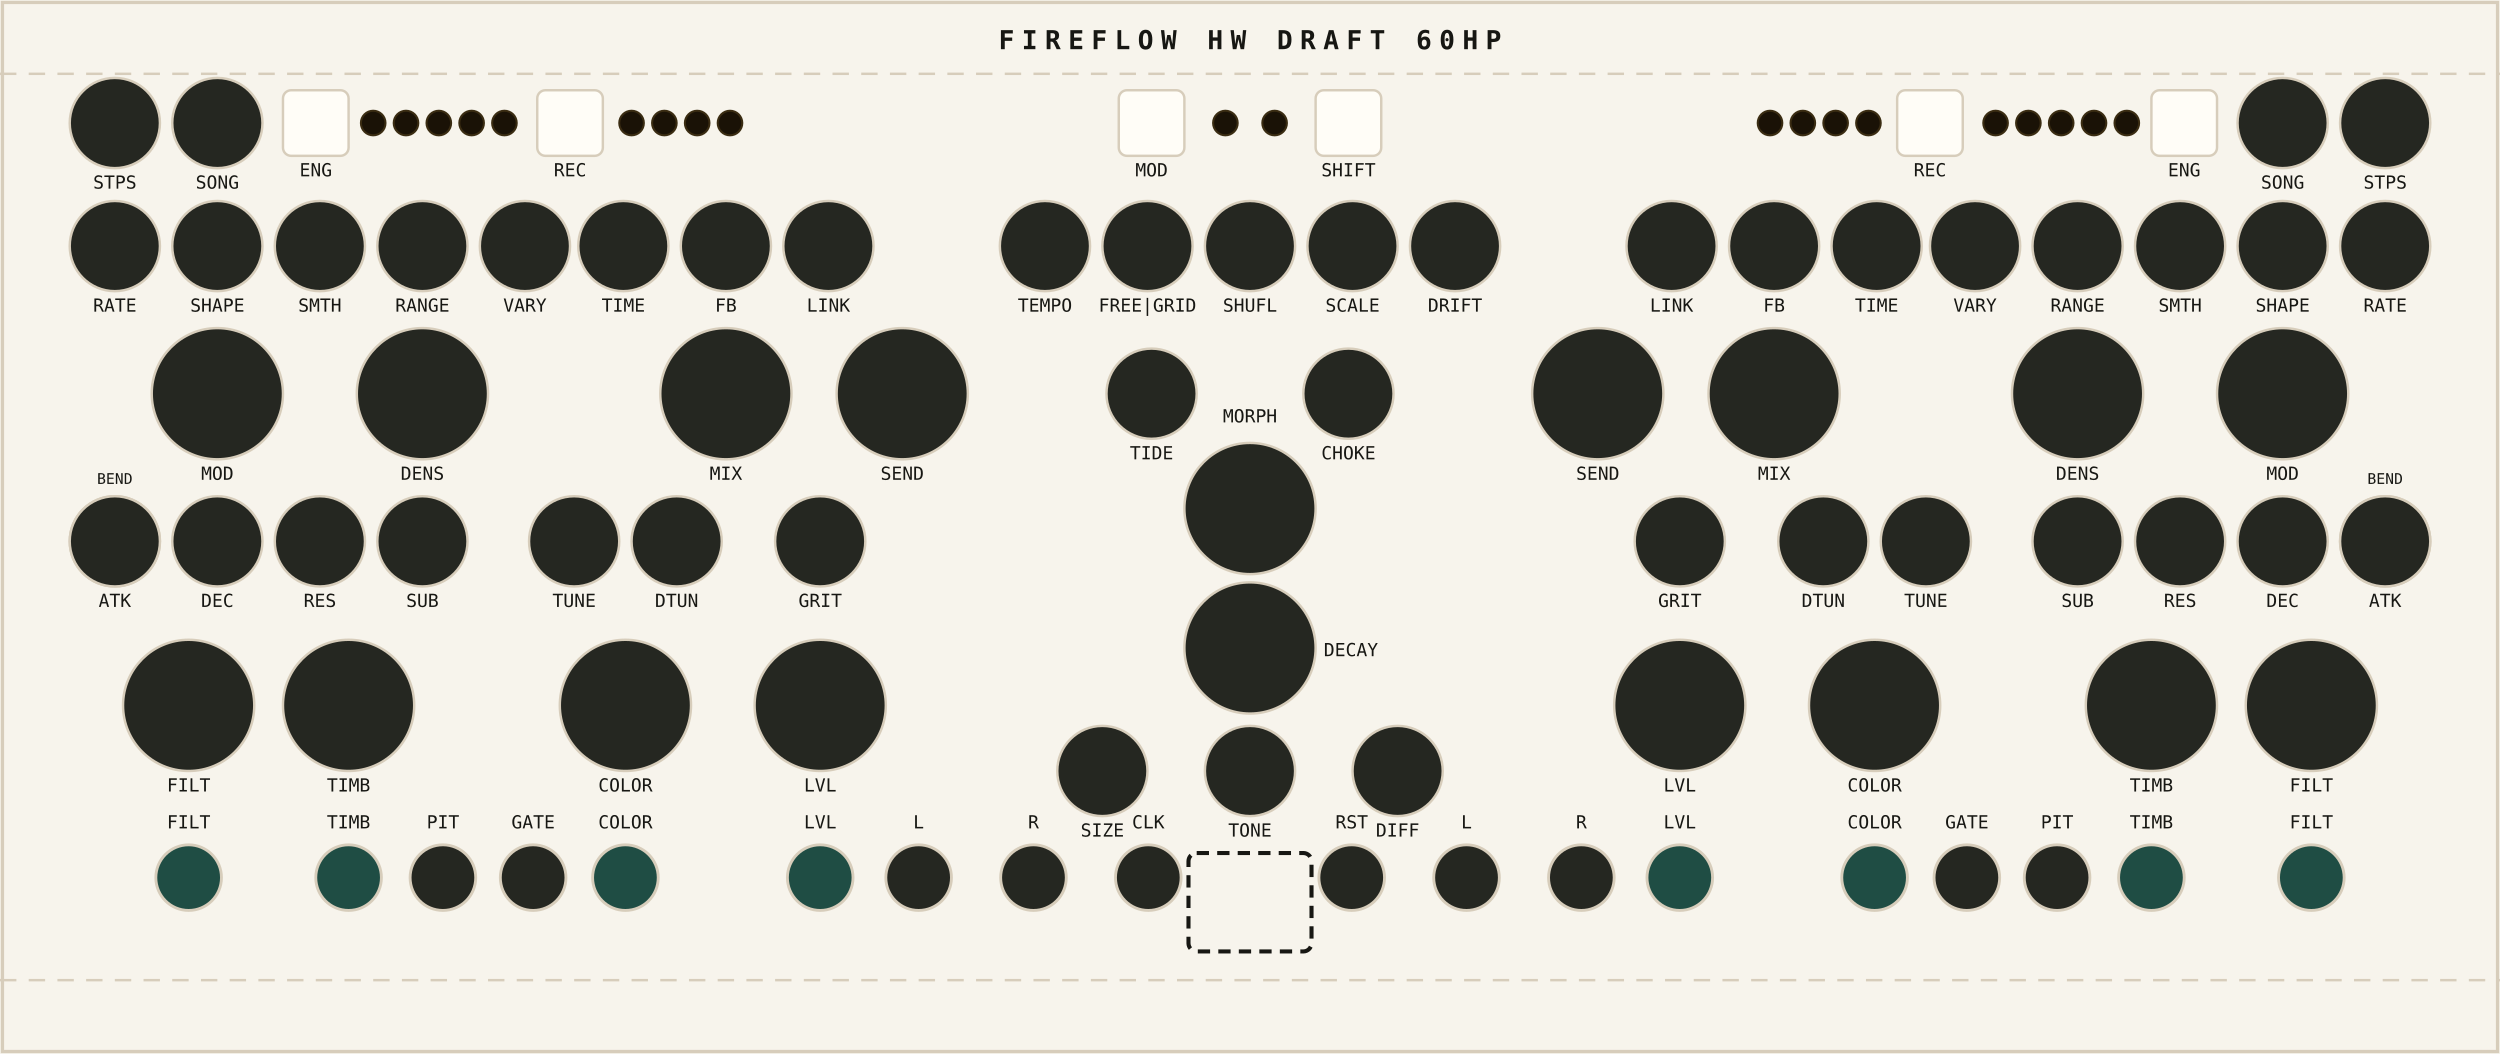
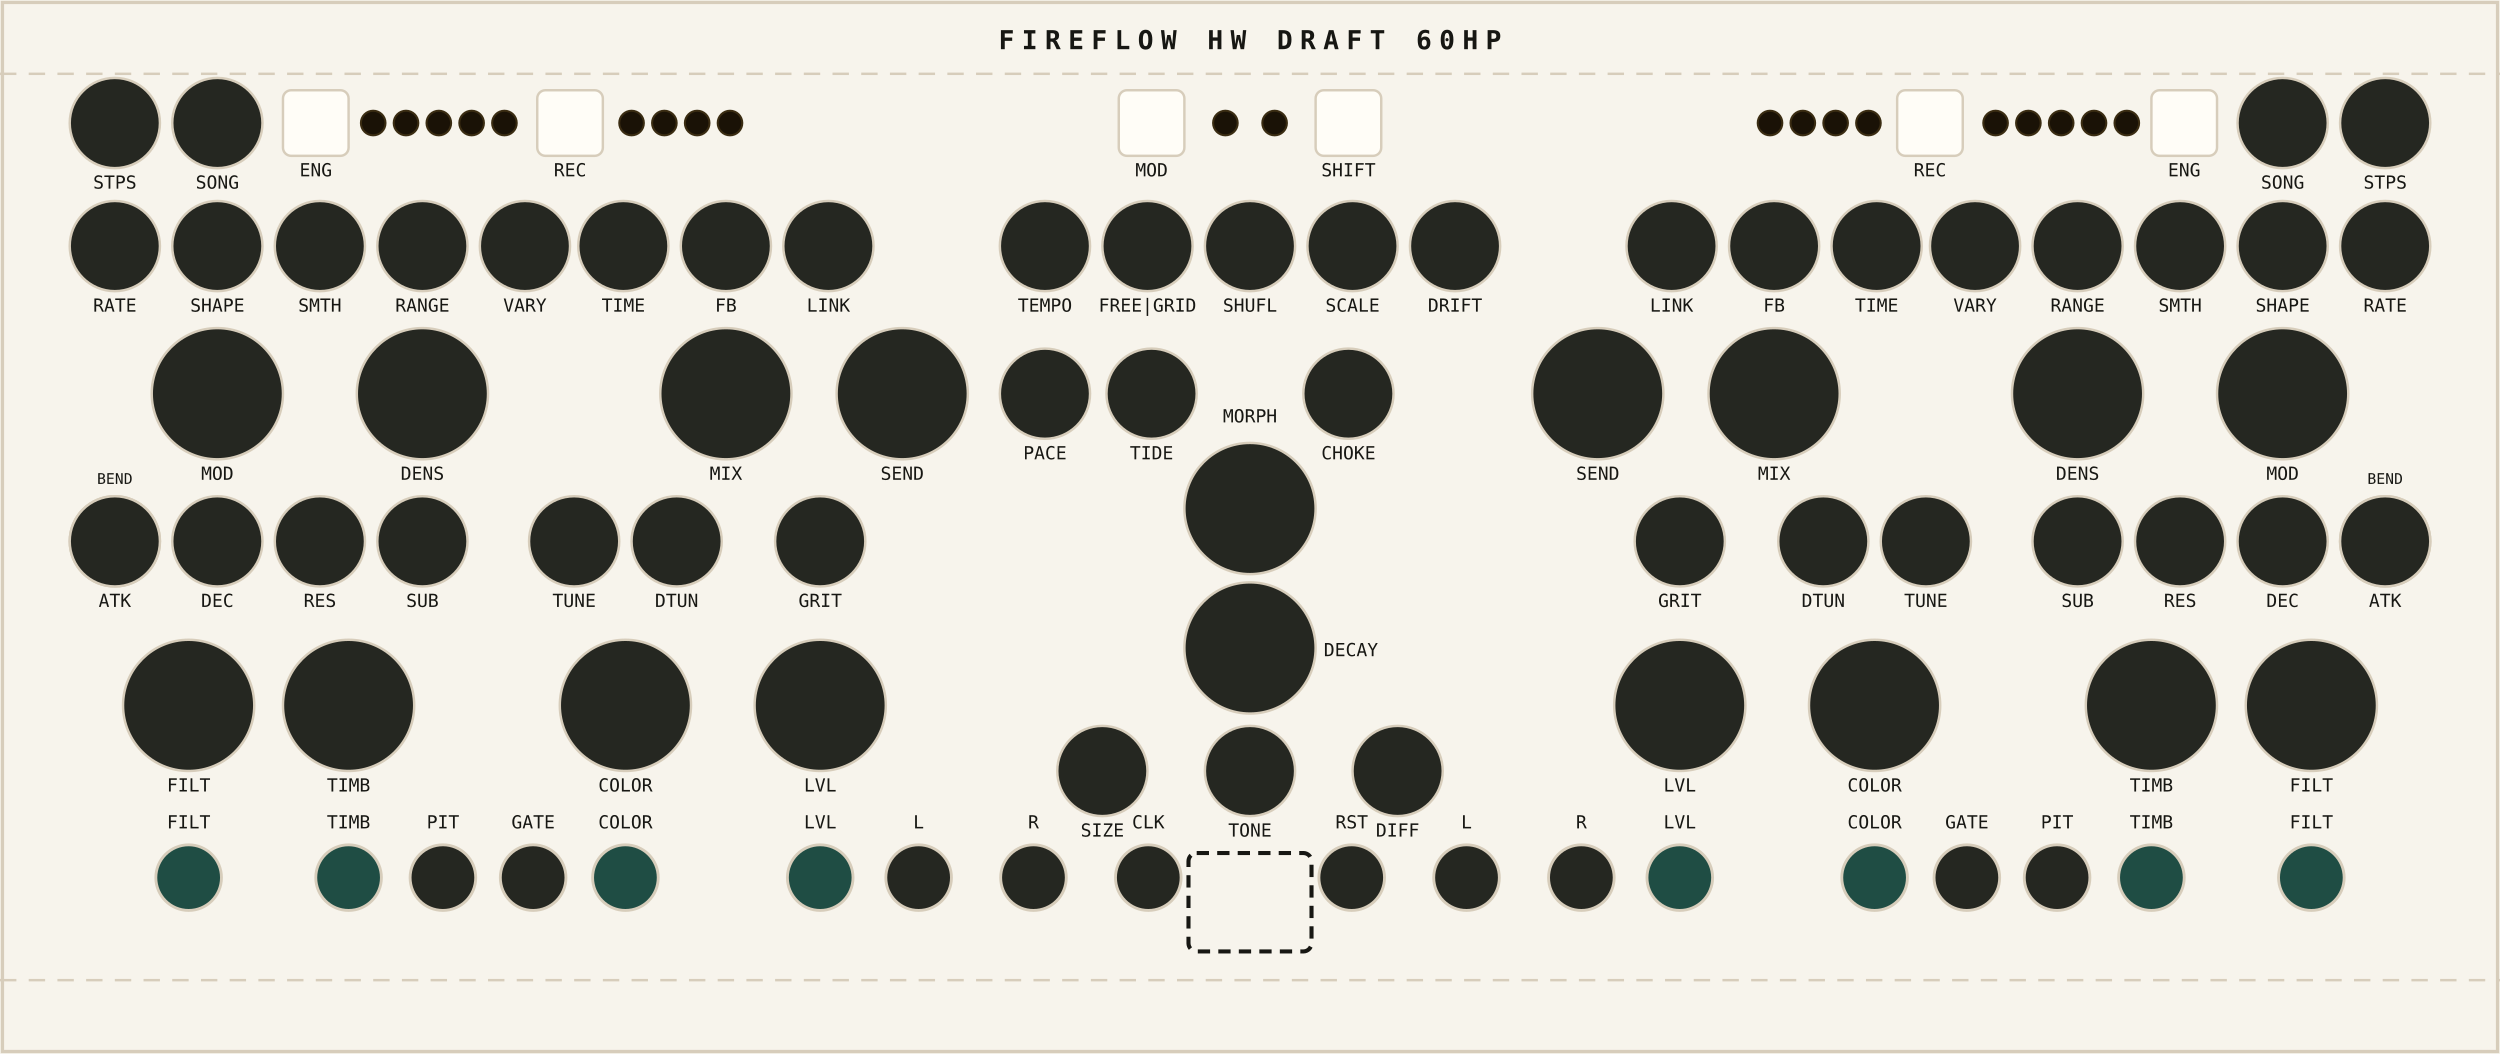
<svg xmlns="http://www.w3.org/2000/svg" width="304.800mm" height="128.500mm" viewBox="0 0 304.800 128.500">
  <rect x="0" y="0" width="304.800" height="128.500" fill="#f7f4ec" />
  <rect x="0.3" y="0.3" width="304.200" height="127.900" fill="none" stroke="#d7cdbb" stroke-width="0.4" />
  <line x1="0" y1="9.000" x2="304.800" y2="9.000" stroke="#d7cdbb" stroke-width="0.3" stroke-dasharray="2,1.5" />
  <line x1="0" y1="119.500" x2="304.800" y2="119.500" stroke="#d7cdbb" stroke-width="0.3" stroke-dasharray="2,1.5" />
  <rect x="144.900" y="104.000" width="15.000" height="12.000" rx="1" fill="none" stroke="#171713" stroke-width="0.5" stroke-dasharray="1.5,1" />
  <circle cx="14.000" cy="30.000" r="5.500" fill="#252721" stroke="#d7cdbb" stroke-width="0.3" />
  <text x="14.000" y="38.000" fill="#171713" text-anchor="middle" font-family="monospace" font-size="2.2">RATE</text>
  <circle cx="26.500" cy="30.000" r="5.500" fill="#252721" stroke="#d7cdbb" stroke-width="0.3" />
  <text x="26.500" y="38.000" fill="#171713" text-anchor="middle" font-family="monospace" font-size="2.2">SHAPE</text>
  <circle cx="51.500" cy="48.000" r="8.000" fill="#252721" stroke="#d7cdbb" stroke-width="0.3" />
  <text x="51.500" y="58.500" fill="#171713" text-anchor="middle" font-family="monospace" font-size="2.2">DENS</text>
  <circle cx="39.000" cy="30.000" r="5.500" fill="#252721" stroke="#d7cdbb" stroke-width="0.3" />
  <text x="39.000" y="38.000" fill="#171713" text-anchor="middle" font-family="monospace" font-size="2.2">SMTH</text>
  <circle cx="51.500" cy="30.000" r="5.500" fill="#252721" stroke="#d7cdbb" stroke-width="0.3" />
  <text x="51.500" y="38.000" fill="#171713" text-anchor="middle" font-family="monospace" font-size="2.2">RANGE</text>
  <circle cx="64.000" cy="30.000" r="5.500" fill="#252721" stroke="#d7cdbb" stroke-width="0.3" />
  <text x="64.000" y="38.000" fill="#171713" text-anchor="middle" font-family="monospace" font-size="2.2">VARY</text>
  <circle cx="26.500" cy="48.000" r="8.000" fill="#252721" stroke="#d7cdbb" stroke-width="0.3" />
  <text x="26.500" y="58.500" fill="#171713" text-anchor="middle" font-family="monospace" font-size="2.2">MOD</text>
  <circle cx="70.000" cy="66.000" r="5.500" fill="#252721" stroke="#d7cdbb" stroke-width="0.3" />
  <text x="70.000" y="74.000" fill="#171713" text-anchor="middle" font-family="monospace" font-size="2.2">TUNE</text>
  <circle cx="14.000" cy="66.000" r="5.500" fill="#252721" stroke="#d7cdbb" stroke-width="0.3" />
  <text x="14.000" y="74.000" fill="#171713" text-anchor="middle" font-family="monospace" font-size="2.2">ATK</text>
  <circle cx="26.500" cy="66.000" r="5.500" fill="#252721" stroke="#d7cdbb" stroke-width="0.3" />
  <text x="26.500" y="74.000" fill="#171713" text-anchor="middle" font-family="monospace" font-size="2.2">DEC</text>
  <circle cx="39.000" cy="66.000" r="5.500" fill="#252721" stroke="#d7cdbb" stroke-width="0.3" />
  <text x="39.000" y="74.000" fill="#171713" text-anchor="middle" font-family="monospace" font-size="2.2">RES</text>
  <circle cx="51.500" cy="66.000" r="5.500" fill="#252721" stroke="#d7cdbb" stroke-width="0.3" />
  <text x="51.500" y="74.000" fill="#171713" text-anchor="middle" font-family="monospace" font-size="2.2">SUB</text>
  <circle cx="42.500" cy="86.000" r="8.000" fill="#252721" stroke="#d7cdbb" stroke-width="0.3" />
  <text x="42.500" y="96.500" fill="#171713" text-anchor="middle" font-family="monospace" font-size="2.2">TIMB</text>
  <circle cx="88.500" cy="48.000" r="8.000" fill="#252721" stroke="#d7cdbb" stroke-width="0.3" />
  <text x="88.500" y="58.500" fill="#171713" text-anchor="middle" font-family="monospace" font-size="2.2">MIX</text>
  <circle cx="100.000" cy="66.000" r="5.500" fill="#252721" stroke="#d7cdbb" stroke-width="0.3" />
  <text x="100.000" y="74.000" fill="#171713" text-anchor="middle" font-family="monospace" font-size="2.2">GRIT</text>
  <circle cx="100.000" cy="86.000" r="8.000" fill="#252721" stroke="#d7cdbb" stroke-width="0.3" />
  <text x="100.000" y="96.500" fill="#171713" text-anchor="middle" font-family="monospace" font-size="2.2">LVL</text>
  <circle cx="14.000" cy="15.000" r="5.500" fill="#252721" stroke="#d7cdbb" stroke-width="0.3" />
  <text x="14.000" y="23.000" fill="#171713" text-anchor="middle" font-family="monospace" font-size="2.2">STPS</text>
  <rect x="34.500" y="11.000" width="8.000" height="8.000" rx="1.0" fill="#fffdf7" stroke="#d7cdbb" stroke-width="0.3" />
  <text x="38.500" y="21.500" fill="#171713" text-anchor="middle" font-family="monospace" font-size="2.2">ENG</text>
  <circle cx="82.500" cy="66.000" r="5.500" fill="#252721" stroke="#d7cdbb" stroke-width="0.3" />
  <text x="82.500" y="74.000" fill="#171713" text-anchor="middle" font-family="monospace" font-size="2.2">DTUN</text>
  <circle cx="26.500" cy="15.000" r="5.500" fill="#252721" stroke="#d7cdbb" stroke-width="0.3" />
  <text x="26.500" y="23.000" fill="#171713" text-anchor="middle" font-family="monospace" font-size="2.2">SONG</text>
  <circle cx="290.800" cy="30.000" r="5.500" fill="#252721" stroke="#d7cdbb" stroke-width="0.3" />
  <text x="290.800" y="38.000" fill="#171713" text-anchor="middle" font-family="monospace" font-size="2.2">RATE</text>
  <circle cx="278.300" cy="30.000" r="5.500" fill="#252721" stroke="#d7cdbb" stroke-width="0.3" />
  <text x="278.300" y="38.000" fill="#171713" text-anchor="middle" font-family="monospace" font-size="2.2">SHAPE</text>
  <circle cx="253.300" cy="48.000" r="8.000" fill="#252721" stroke="#d7cdbb" stroke-width="0.3" />
  <text x="253.300" y="58.500" fill="#171713" text-anchor="middle" font-family="monospace" font-size="2.2">DENS</text>
  <circle cx="265.800" cy="30.000" r="5.500" fill="#252721" stroke="#d7cdbb" stroke-width="0.3" />
  <text x="265.800" y="38.000" fill="#171713" text-anchor="middle" font-family="monospace" font-size="2.2">SMTH</text>
  <circle cx="253.300" cy="30.000" r="5.500" fill="#252721" stroke="#d7cdbb" stroke-width="0.3" />
  <text x="253.300" y="38.000" fill="#171713" text-anchor="middle" font-family="monospace" font-size="2.2">RANGE</text>
  <circle cx="240.800" cy="30.000" r="5.500" fill="#252721" stroke="#d7cdbb" stroke-width="0.3" />
  <text x="240.800" y="38.000" fill="#171713" text-anchor="middle" font-family="monospace" font-size="2.2">VARY</text>
  <circle cx="278.300" cy="48.000" r="8.000" fill="#252721" stroke="#d7cdbb" stroke-width="0.3" />
  <text x="278.300" y="58.500" fill="#171713" text-anchor="middle" font-family="monospace" font-size="2.2">MOD</text>
  <circle cx="234.800" cy="66.000" r="5.500" fill="#252721" stroke="#d7cdbb" stroke-width="0.3" />
  <text x="234.800" y="74.000" fill="#171713" text-anchor="middle" font-family="monospace" font-size="2.2">TUNE</text>
  <circle cx="290.800" cy="66.000" r="5.500" fill="#252721" stroke="#d7cdbb" stroke-width="0.3" />
  <text x="290.800" y="74.000" fill="#171713" text-anchor="middle" font-family="monospace" font-size="2.2">ATK</text>
  <circle cx="278.300" cy="66.000" r="5.500" fill="#252721" stroke="#d7cdbb" stroke-width="0.3" />
  <text x="278.300" y="74.000" fill="#171713" text-anchor="middle" font-family="monospace" font-size="2.2">DEC</text>
  <circle cx="265.800" cy="66.000" r="5.500" fill="#252721" stroke="#d7cdbb" stroke-width="0.3" />
  <text x="265.800" y="74.000" fill="#171713" text-anchor="middle" font-family="monospace" font-size="2.2">RES</text>
  <circle cx="253.300" cy="66.000" r="5.500" fill="#252721" stroke="#d7cdbb" stroke-width="0.3" />
  <text x="253.300" y="74.000" fill="#171713" text-anchor="middle" font-family="monospace" font-size="2.2">SUB</text>
  <circle cx="262.300" cy="86.000" r="8.000" fill="#252721" stroke="#d7cdbb" stroke-width="0.3" />
  <text x="262.300" y="96.500" fill="#171713" text-anchor="middle" font-family="monospace" font-size="2.2">TIMB</text>
  <circle cx="216.300" cy="48.000" r="8.000" fill="#252721" stroke="#d7cdbb" stroke-width="0.3" />
  <text x="216.300" y="58.500" fill="#171713" text-anchor="middle" font-family="monospace" font-size="2.2">MIX</text>
  <circle cx="204.800" cy="66.000" r="5.500" fill="#252721" stroke="#d7cdbb" stroke-width="0.3" />
  <text x="204.800" y="74.000" fill="#171713" text-anchor="middle" font-family="monospace" font-size="2.2">GRIT</text>
  <circle cx="204.800" cy="86.000" r="8.000" fill="#252721" stroke="#d7cdbb" stroke-width="0.3" />
  <text x="204.800" y="96.500" fill="#171713" text-anchor="middle" font-family="monospace" font-size="2.2">LVL</text>
  <circle cx="290.800" cy="15.000" r="5.500" fill="#252721" stroke="#d7cdbb" stroke-width="0.3" />
  <text x="290.800" y="23.000" fill="#171713" text-anchor="middle" font-family="monospace" font-size="2.2">STPS</text>
  <rect x="262.300" y="11.000" width="8.000" height="8.000" rx="1.0" fill="#fffdf7" stroke="#d7cdbb" stroke-width="0.3" />
  <text x="266.300" y="21.500" fill="#171713" text-anchor="middle" font-family="monospace" font-size="2.2">ENG</text>
  <circle cx="222.300" cy="66.000" r="5.500" fill="#252721" stroke="#d7cdbb" stroke-width="0.3" />
  <text x="222.300" y="74.000" fill="#171713" text-anchor="middle" font-family="monospace" font-size="2.2">DTUN</text>
  <circle cx="278.300" cy="15.000" r="5.500" fill="#252721" stroke="#d7cdbb" stroke-width="0.3" />
  <text x="278.300" y="23.000" fill="#171713" text-anchor="middle" font-family="monospace" font-size="2.2">SONG</text>
  <circle cx="152.400" cy="62.000" r="8.000" fill="#252721" stroke="#d7cdbb" stroke-width="0.3" />
  <text x="152.400" y="51.500" fill="#171713" text-anchor="middle" font-family="monospace" font-size="2.2">MORPH</text>
  <circle cx="127.400" cy="30.000" r="5.500" fill="#252721" stroke="#d7cdbb" stroke-width="0.3" />
  <text x="127.400" y="38.000" fill="#171713" text-anchor="middle" font-family="monospace" font-size="2.2">TEMPO</text>
  <circle cx="139.900" cy="30.000" r="5.500" fill="#252721" stroke="#d7cdbb" stroke-width="0.3" />
  <text x="139.900" y="38.000" fill="#171713" text-anchor="middle" font-family="monospace" font-size="2.2">FREE|GRID</text>
  <circle cx="164.900" cy="30.000" r="5.500" fill="#252721" stroke="#d7cdbb" stroke-width="0.3" />
  <text x="164.900" y="38.000" fill="#171713" text-anchor="middle" font-family="monospace" font-size="2.2">SCALE</text>
  <circle cx="177.400" cy="30.000" r="5.500" fill="#252721" stroke="#d7cdbb" stroke-width="0.3" />
  <text x="177.400" y="38.000" fill="#171713" text-anchor="middle" font-family="monospace" font-size="2.2">DRIFT</text>
  <circle cx="134.400" cy="94.000" r="5.500" fill="#252721" stroke="#d7cdbb" stroke-width="0.3" />
  <text x="134.400" y="102.000" fill="#171713" text-anchor="middle" font-family="monospace" font-size="2.2">SIZE</text>
  <circle cx="152.400" cy="79.000" r="8.000" fill="#252721" stroke="#d7cdbb" stroke-width="0.3" />
  <text x="161.400" y="80.000" fill="#171713" text-anchor="start" font-family="monospace" font-size="2.2">DECAY</text>
  <circle cx="152.400" cy="94.000" r="5.500" fill="#252721" stroke="#d7cdbb" stroke-width="0.3" />
  <text x="152.400" y="102.000" fill="#171713" text-anchor="middle" font-family="monospace" font-size="2.2">TONE</text>
  <circle cx="170.400" cy="94.000" r="5.500" fill="#252721" stroke="#d7cdbb" stroke-width="0.3" />
  <text x="170.400" y="102.000" fill="#171713" text-anchor="middle" font-family="monospace" font-size="2.2">DIFF</text>
  <circle cx="164.400" cy="48.000" r="5.500" fill="#252721" stroke="#d7cdbb" stroke-width="0.3" />
  <text x="164.400" y="56.000" fill="#171713" text-anchor="middle" font-family="monospace" font-size="2.2">CHOKE</text>
  <circle cx="23.000" cy="86.000" r="8.000" fill="#252721" stroke="#d7cdbb" stroke-width="0.3" />
  <text x="23.000" y="96.500" fill="#171713" text-anchor="middle" font-family="monospace" font-size="2.2">FILT</text>
  <circle cx="281.800" cy="86.000" r="8.000" fill="#252721" stroke="#d7cdbb" stroke-width="0.3" />
  <text x="281.800" y="96.500" fill="#171713" text-anchor="middle" font-family="monospace" font-size="2.2">FILT</text>
  <circle cx="140.400" cy="48.000" r="5.500" fill="#252721" stroke="#d7cdbb" stroke-width="0.3" />
  <text x="140.400" y="56.000" fill="#171713" text-anchor="middle" font-family="monospace" font-size="2.2">TIDE</text>
  <circle cx="76.000" cy="30.000" r="5.500" fill="#252721" stroke="#d7cdbb" stroke-width="0.3" />
  <text x="76.000" y="38.000" fill="#171713" text-anchor="middle" font-family="monospace" font-size="2.2">TIME</text>
  <circle cx="228.800" cy="30.000" r="5.500" fill="#252721" stroke="#d7cdbb" stroke-width="0.3" />
  <text x="228.800" y="38.000" fill="#171713" text-anchor="middle" font-family="monospace" font-size="2.2">TIME</text>
  <circle cx="88.500" cy="30.000" r="5.500" fill="#252721" stroke="#d7cdbb" stroke-width="0.3" />
  <text x="88.500" y="38.000" fill="#171713" text-anchor="middle" font-family="monospace" font-size="2.2">FB</text>
  <circle cx="216.300" cy="30.000" r="5.500" fill="#252721" stroke="#d7cdbb" stroke-width="0.3" />
  <text x="216.300" y="38.000" fill="#171713" text-anchor="middle" font-family="monospace" font-size="2.2">FB</text>
  <circle cx="76.250" cy="86.000" r="8.000" fill="#252721" stroke="#d7cdbb" stroke-width="0.3" />
  <text x="76.250" y="96.500" fill="#171713" text-anchor="middle" font-family="monospace" font-size="2.2">COLOR</text>
  <circle cx="228.550" cy="86.000" r="8.000" fill="#252721" stroke="#d7cdbb" stroke-width="0.3" />
  <text x="228.550" y="96.500" fill="#171713" text-anchor="middle" font-family="monospace" font-size="2.2">COLOR</text>
  <circle cx="101.000" cy="30.000" r="5.500" fill="#252721" stroke="#d7cdbb" stroke-width="0.3" />
  <text x="101.000" y="38.000" fill="#171713" text-anchor="middle" font-family="monospace" font-size="2.2">LINK</text>
  <circle cx="203.800" cy="30.000" r="5.500" fill="#252721" stroke="#d7cdbb" stroke-width="0.3" />
  <text x="203.800" y="38.000" fill="#171713" text-anchor="middle" font-family="monospace" font-size="2.2">LINK</text>
  <circle cx="14.000" cy="66.000" r="5.500" fill="#252721" stroke="#d7cdbb" stroke-width="0.3" />
  <text x="14.000" y="59.000" fill="#171713" text-anchor="middle" font-family="monospace" font-size="1.8">BEND</text>
  <circle cx="290.800" cy="66.000" r="5.500" fill="#252721" stroke="#d7cdbb" stroke-width="0.3" />
  <text x="290.800" y="59.000" fill="#171713" text-anchor="middle" font-family="monospace" font-size="1.8">BEND</text>
  <rect x="65.500" y="11.000" width="8.000" height="8.000" rx="1.0" fill="#fffdf7" stroke="#d7cdbb" stroke-width="0.3" />
  <text x="69.500" y="21.500" fill="#171713" text-anchor="middle" font-family="monospace" font-size="2.2">REC</text>
  <rect x="231.300" y="11.000" width="8.000" height="8.000" rx="1.0" fill="#fffdf7" stroke="#d7cdbb" stroke-width="0.3" />
  <text x="235.300" y="21.500" fill="#171713" text-anchor="middle" font-family="monospace" font-size="2.2">REC</text>
  <circle cx="110.000" cy="48.000" r="8.000" fill="#252721" stroke="#d7cdbb" stroke-width="0.3" />
  <text x="110.000" y="58.500" fill="#171713" text-anchor="middle" font-family="monospace" font-size="2.2">SEND</text>
  <circle cx="194.800" cy="48.000" r="8.000" fill="#252721" stroke="#d7cdbb" stroke-width="0.3" />
  <text x="194.800" y="58.500" fill="#171713" text-anchor="middle" font-family="monospace" font-size="2.2">SEND</text>
  <circle cx="152.400" cy="30.000" r="5.500" fill="#252721" stroke="#d7cdbb" stroke-width="0.3" />
  <text x="152.400" y="38.000" fill="#171713" text-anchor="middle" font-family="monospace" font-size="2.2">SHUFL</text>
+   <circle cx="127.400" cy="48.000" r="5.500" fill="#252721" stroke="#d7cdbb" stroke-width="0.3" />
+   <text x="127.400" y="56.000" fill="#171713" text-anchor="middle" font-family="monospace" font-size="2.2">PACE</text>
  <circle cx="112.000" cy="107.000" r="4.000" fill="#252721" stroke="#d7cdbb" stroke-width="0.35" />
  <text x="112.000" y="101.000" fill="#171713" text-anchor="middle" font-family="monospace" font-size="2.2">L</text>
  <circle cx="126.000" cy="107.000" r="4.000" fill="#252721" stroke="#d7cdbb" stroke-width="0.35" />
  <text x="126.000" y="101.000" fill="#171713" text-anchor="middle" font-family="monospace" font-size="2.2">R</text>
  <circle cx="140.000" cy="107.000" r="4.000" fill="#252721" stroke="#d7cdbb" stroke-width="0.35" />
  <text x="140.000" y="101.000" fill="#171713" text-anchor="middle" font-family="monospace" font-size="2.2">CLK</text>
  <circle cx="164.800" cy="107.000" r="4.000" fill="#252721" stroke="#d7cdbb" stroke-width="0.35" />
  <text x="164.800" y="101.000" fill="#171713" text-anchor="middle" font-family="monospace" font-size="2.2">RST</text>
  <circle cx="178.800" cy="107.000" r="4.000" fill="#252721" stroke="#d7cdbb" stroke-width="0.35" />
  <text x="178.800" y="101.000" fill="#171713" text-anchor="middle" font-family="monospace" font-size="2.2">L</text>
  <circle cx="192.800" cy="107.000" r="4.000" fill="#252721" stroke="#d7cdbb" stroke-width="0.35" />
  <text x="192.800" y="101.000" fill="#171713" text-anchor="middle" font-family="monospace" font-size="2.2">R</text>
  <circle cx="54.000" cy="107.000" r="4.000" fill="#252721" stroke="#d7cdbb" stroke-width="0.35" />
  <text x="54.000" y="101.000" fill="#171713" text-anchor="middle" font-family="monospace" font-size="2.2">PIT</text>
  <circle cx="65.000" cy="107.000" r="4.000" fill="#252721" stroke="#d7cdbb" stroke-width="0.35" />
  <text x="65.000" y="101.000" fill="#171713" text-anchor="middle" font-family="monospace" font-size="2.2">GATE</text>
  <circle cx="250.800" cy="107.000" r="4.000" fill="#252721" stroke="#d7cdbb" stroke-width="0.35" />
  <text x="250.800" y="101.000" fill="#171713" text-anchor="middle" font-family="monospace" font-size="2.2">PIT</text>
  <circle cx="239.800" cy="107.000" r="4.000" fill="#252721" stroke="#d7cdbb" stroke-width="0.35" />
  <text x="239.800" y="101.000" fill="#171713" text-anchor="middle" font-family="monospace" font-size="2.2">GATE</text>
  <circle cx="81.000" cy="15.000" r="1.500" fill="#1a1206" stroke="#3a2c12" stroke-width="0.25" />
  <circle cx="223.800" cy="15.000" r="1.500" fill="#1a1206" stroke="#3a2c12" stroke-width="0.25" />
  <circle cx="77.000" cy="15.000" r="1.500" fill="#1a1206" stroke="#3a2c12" stroke-width="0.25" />
  <circle cx="227.800" cy="15.000" r="1.500" fill="#1a1206" stroke="#3a2c12" stroke-width="0.25" />
  <rect x="136.400" y="11.000" width="8.000" height="8.000" rx="1.0" fill="#fffdf7" stroke="#d7cdbb" stroke-width="0.3" />
  <text x="140.400" y="21.500" fill="#171713" text-anchor="middle" font-family="monospace" font-size="2.2">MOD</text>
  <rect x="160.400" y="11.000" width="8.000" height="8.000" rx="1.0" fill="#fffdf7" stroke="#d7cdbb" stroke-width="0.3" />
  <text x="164.400" y="21.500" fill="#171713" text-anchor="middle" font-family="monospace" font-size="2.2">SHIFT</text>
  <circle cx="149.400" cy="15.000" r="1.500" fill="#1a1206" stroke="#3a2c12" stroke-width="0.25" />
  <circle cx="155.400" cy="15.000" r="1.500" fill="#1a1206" stroke="#3a2c12" stroke-width="0.25" />
  <circle cx="23.000" cy="107.000" r="4.000" fill="#1f4d44" stroke="#d7cdbb" stroke-width="0.35" />
  <text x="23.000" y="101.000" fill="#171713" text-anchor="middle" font-family="monospace" font-size="2.2">FILT</text>
  <circle cx="42.500" cy="107.000" r="4.000" fill="#1f4d44" stroke="#d7cdbb" stroke-width="0.35" />
  <text x="42.500" y="101.000" fill="#171713" text-anchor="middle" font-family="monospace" font-size="2.2">TIMB</text>
  <circle cx="76.250" cy="107.000" r="4.000" fill="#1f4d44" stroke="#d7cdbb" stroke-width="0.35" />
  <text x="76.250" y="101.000" fill="#171713" text-anchor="middle" font-family="monospace" font-size="2.2">COLOR</text>
  <circle cx="100.000" cy="107.000" r="4.000" fill="#1f4d44" stroke="#d7cdbb" stroke-width="0.35" />
  <text x="100.000" y="101.000" fill="#171713" text-anchor="middle" font-family="monospace" font-size="2.2">LVL</text>
  <circle cx="45.500" cy="15.000" r="1.500" fill="#1a1206" stroke="#3a2c12" stroke-width="0.25" />
  <circle cx="49.500" cy="15.000" r="1.500" fill="#1a1206" stroke="#3a2c12" stroke-width="0.25" />
  <circle cx="53.500" cy="15.000" r="1.500" fill="#1a1206" stroke="#3a2c12" stroke-width="0.25" />
  <circle cx="57.500" cy="15.000" r="1.500" fill="#1a1206" stroke="#3a2c12" stroke-width="0.25" />
  <circle cx="61.500" cy="15.000" r="1.500" fill="#1a1206" stroke="#3a2c12" stroke-width="0.25" />
  <circle cx="85.000" cy="15.000" r="1.500" fill="#1a1206" stroke="#3a2c12" stroke-width="0.25" />
  <circle cx="89.000" cy="15.000" r="1.500" fill="#1a1206" stroke="#3a2c12" stroke-width="0.25" />
  <circle cx="281.800" cy="107.000" r="4.000" fill="#1f4d44" stroke="#d7cdbb" stroke-width="0.35" />
  <text x="281.800" y="101.000" fill="#171713" text-anchor="middle" font-family="monospace" font-size="2.2">FILT</text>
  <circle cx="262.300" cy="107.000" r="4.000" fill="#1f4d44" stroke="#d7cdbb" stroke-width="0.35" />
  <text x="262.300" y="101.000" fill="#171713" text-anchor="middle" font-family="monospace" font-size="2.2">TIMB</text>
  <circle cx="228.550" cy="107.000" r="4.000" fill="#1f4d44" stroke="#d7cdbb" stroke-width="0.35" />
  <text x="228.550" y="101.000" fill="#171713" text-anchor="middle" font-family="monospace" font-size="2.2">COLOR</text>
  <circle cx="204.800" cy="107.000" r="4.000" fill="#1f4d44" stroke="#d7cdbb" stroke-width="0.35" />
  <text x="204.800" y="101.000" fill="#171713" text-anchor="middle" font-family="monospace" font-size="2.2">LVL</text>
  <circle cx="259.300" cy="15.000" r="1.500" fill="#1a1206" stroke="#3a2c12" stroke-width="0.25" />
  <circle cx="255.300" cy="15.000" r="1.500" fill="#1a1206" stroke="#3a2c12" stroke-width="0.25" />
  <circle cx="251.300" cy="15.000" r="1.500" fill="#1a1206" stroke="#3a2c12" stroke-width="0.25" />
  <circle cx="247.300" cy="15.000" r="1.500" fill="#1a1206" stroke="#3a2c12" stroke-width="0.25" />
  <circle cx="243.300" cy="15.000" r="1.500" fill="#1a1206" stroke="#3a2c12" stroke-width="0.25" />
  <circle cx="219.800" cy="15.000" r="1.500" fill="#1a1206" stroke="#3a2c12" stroke-width="0.25" />
  <circle cx="215.800" cy="15.000" r="1.500" fill="#1a1206" stroke="#3a2c12" stroke-width="0.25" />
  <text x="152.400" y="6.000" fill="#171713" text-anchor="middle" font-family="monospace" font-size="3.2" letter-spacing="0.9" font-weight="bold">FIREFLOW HW DRAFT 60HP</text>
</svg>
